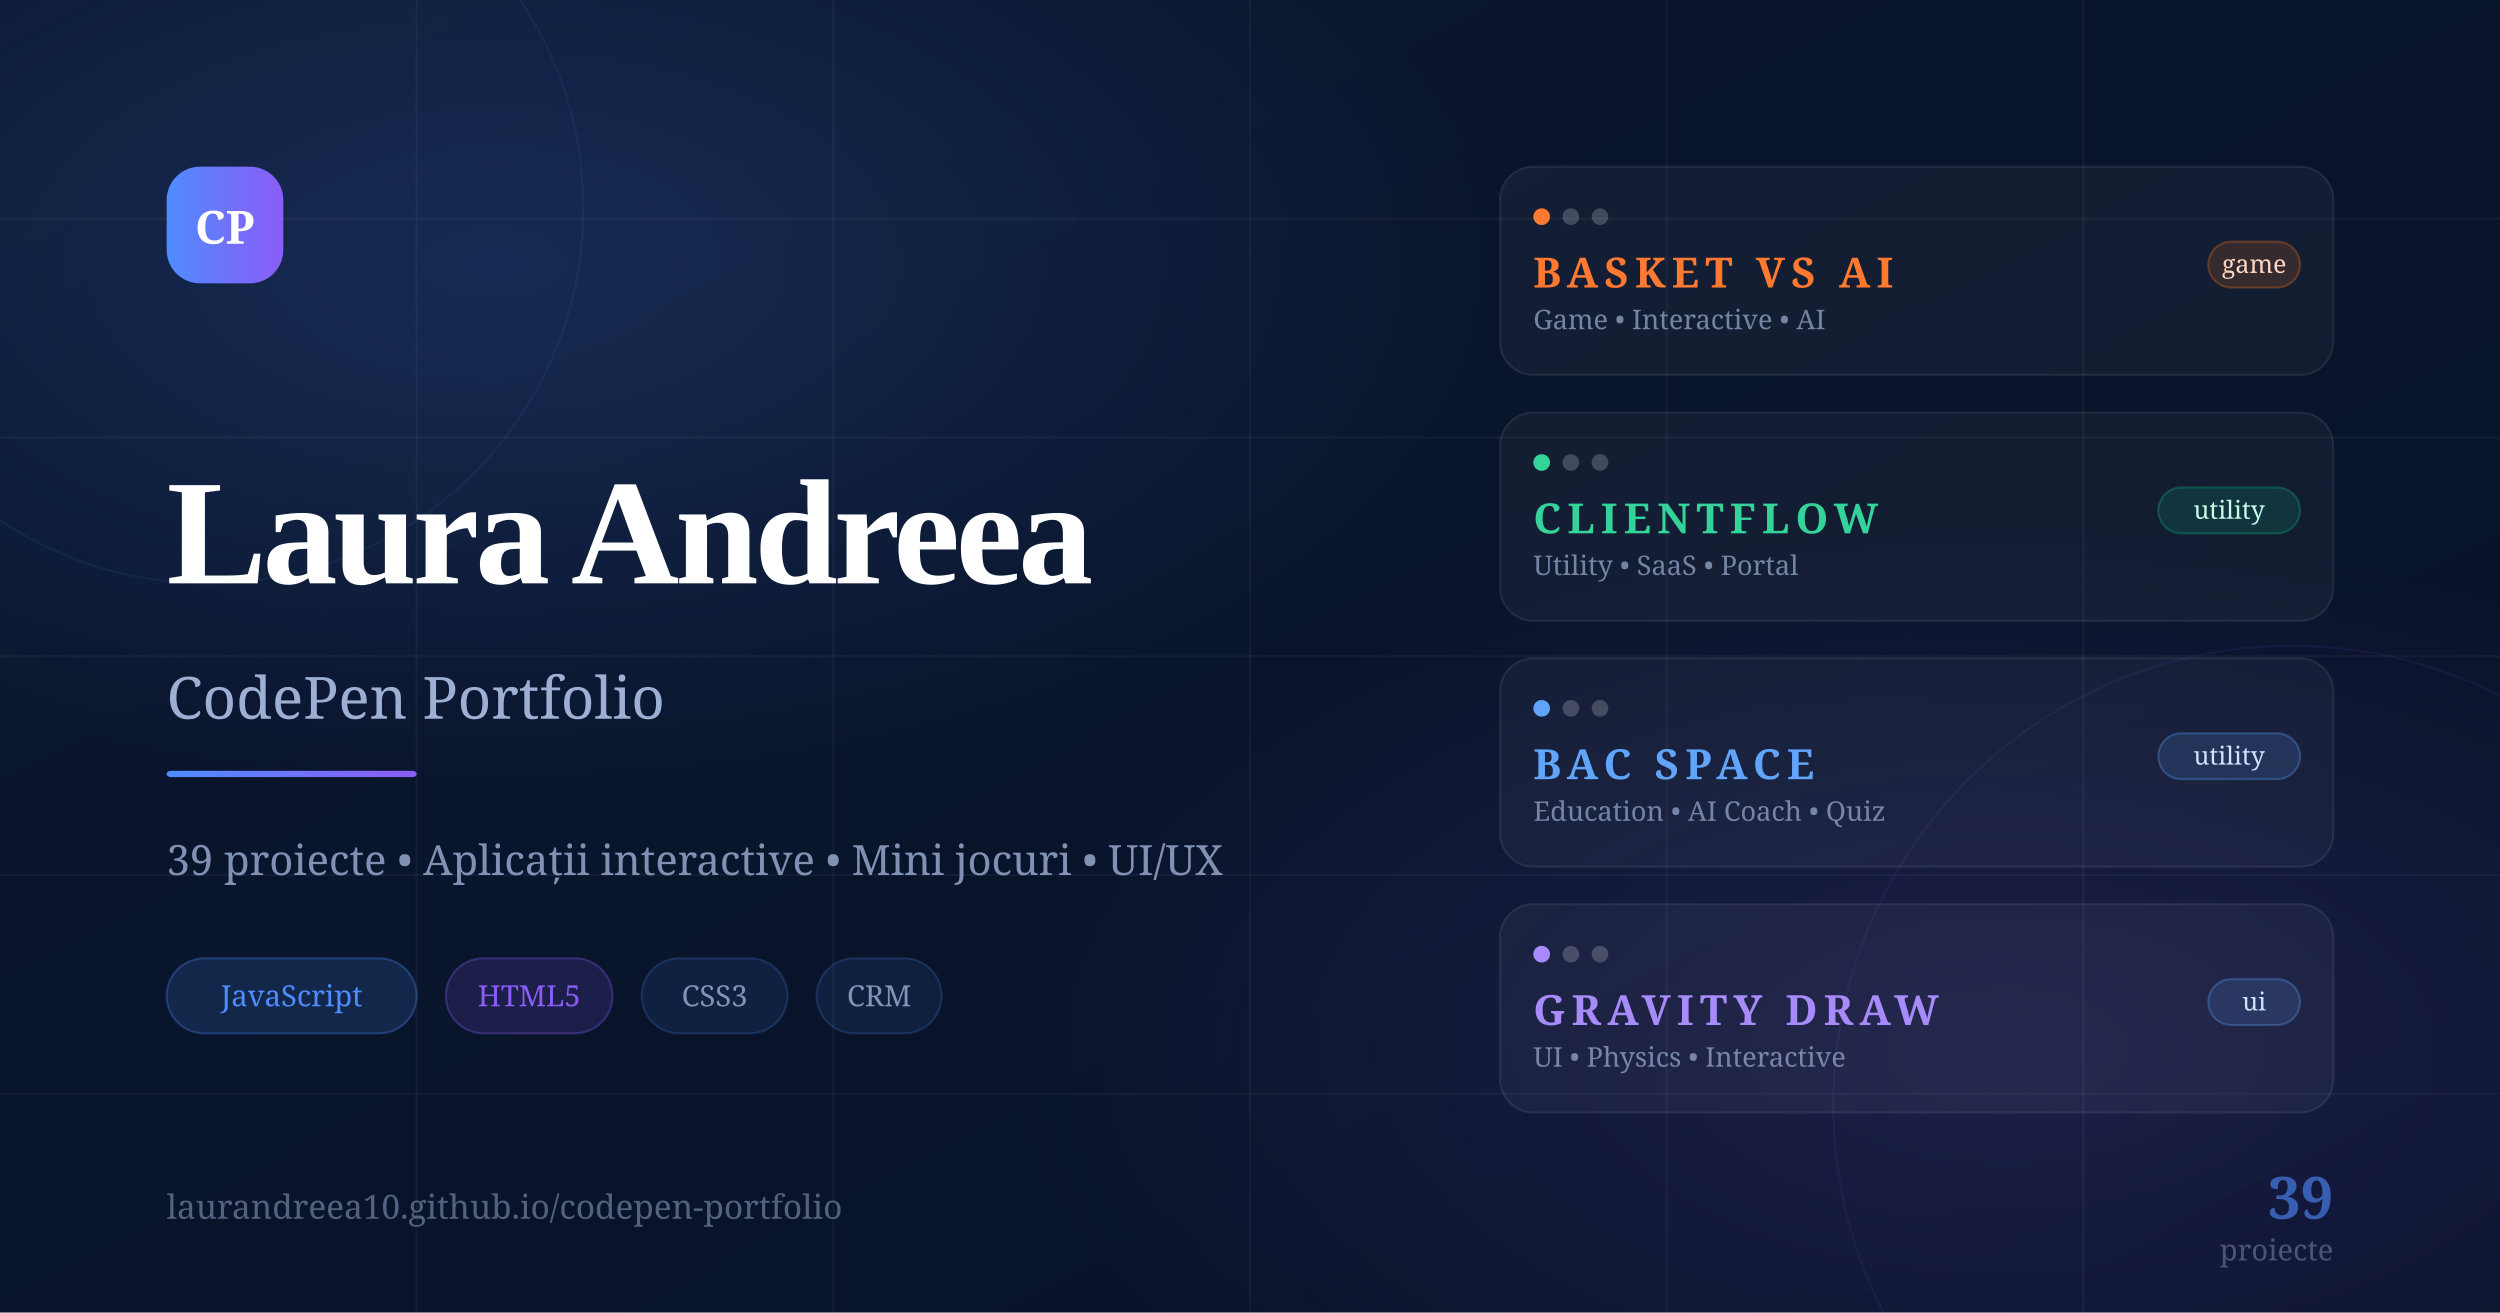
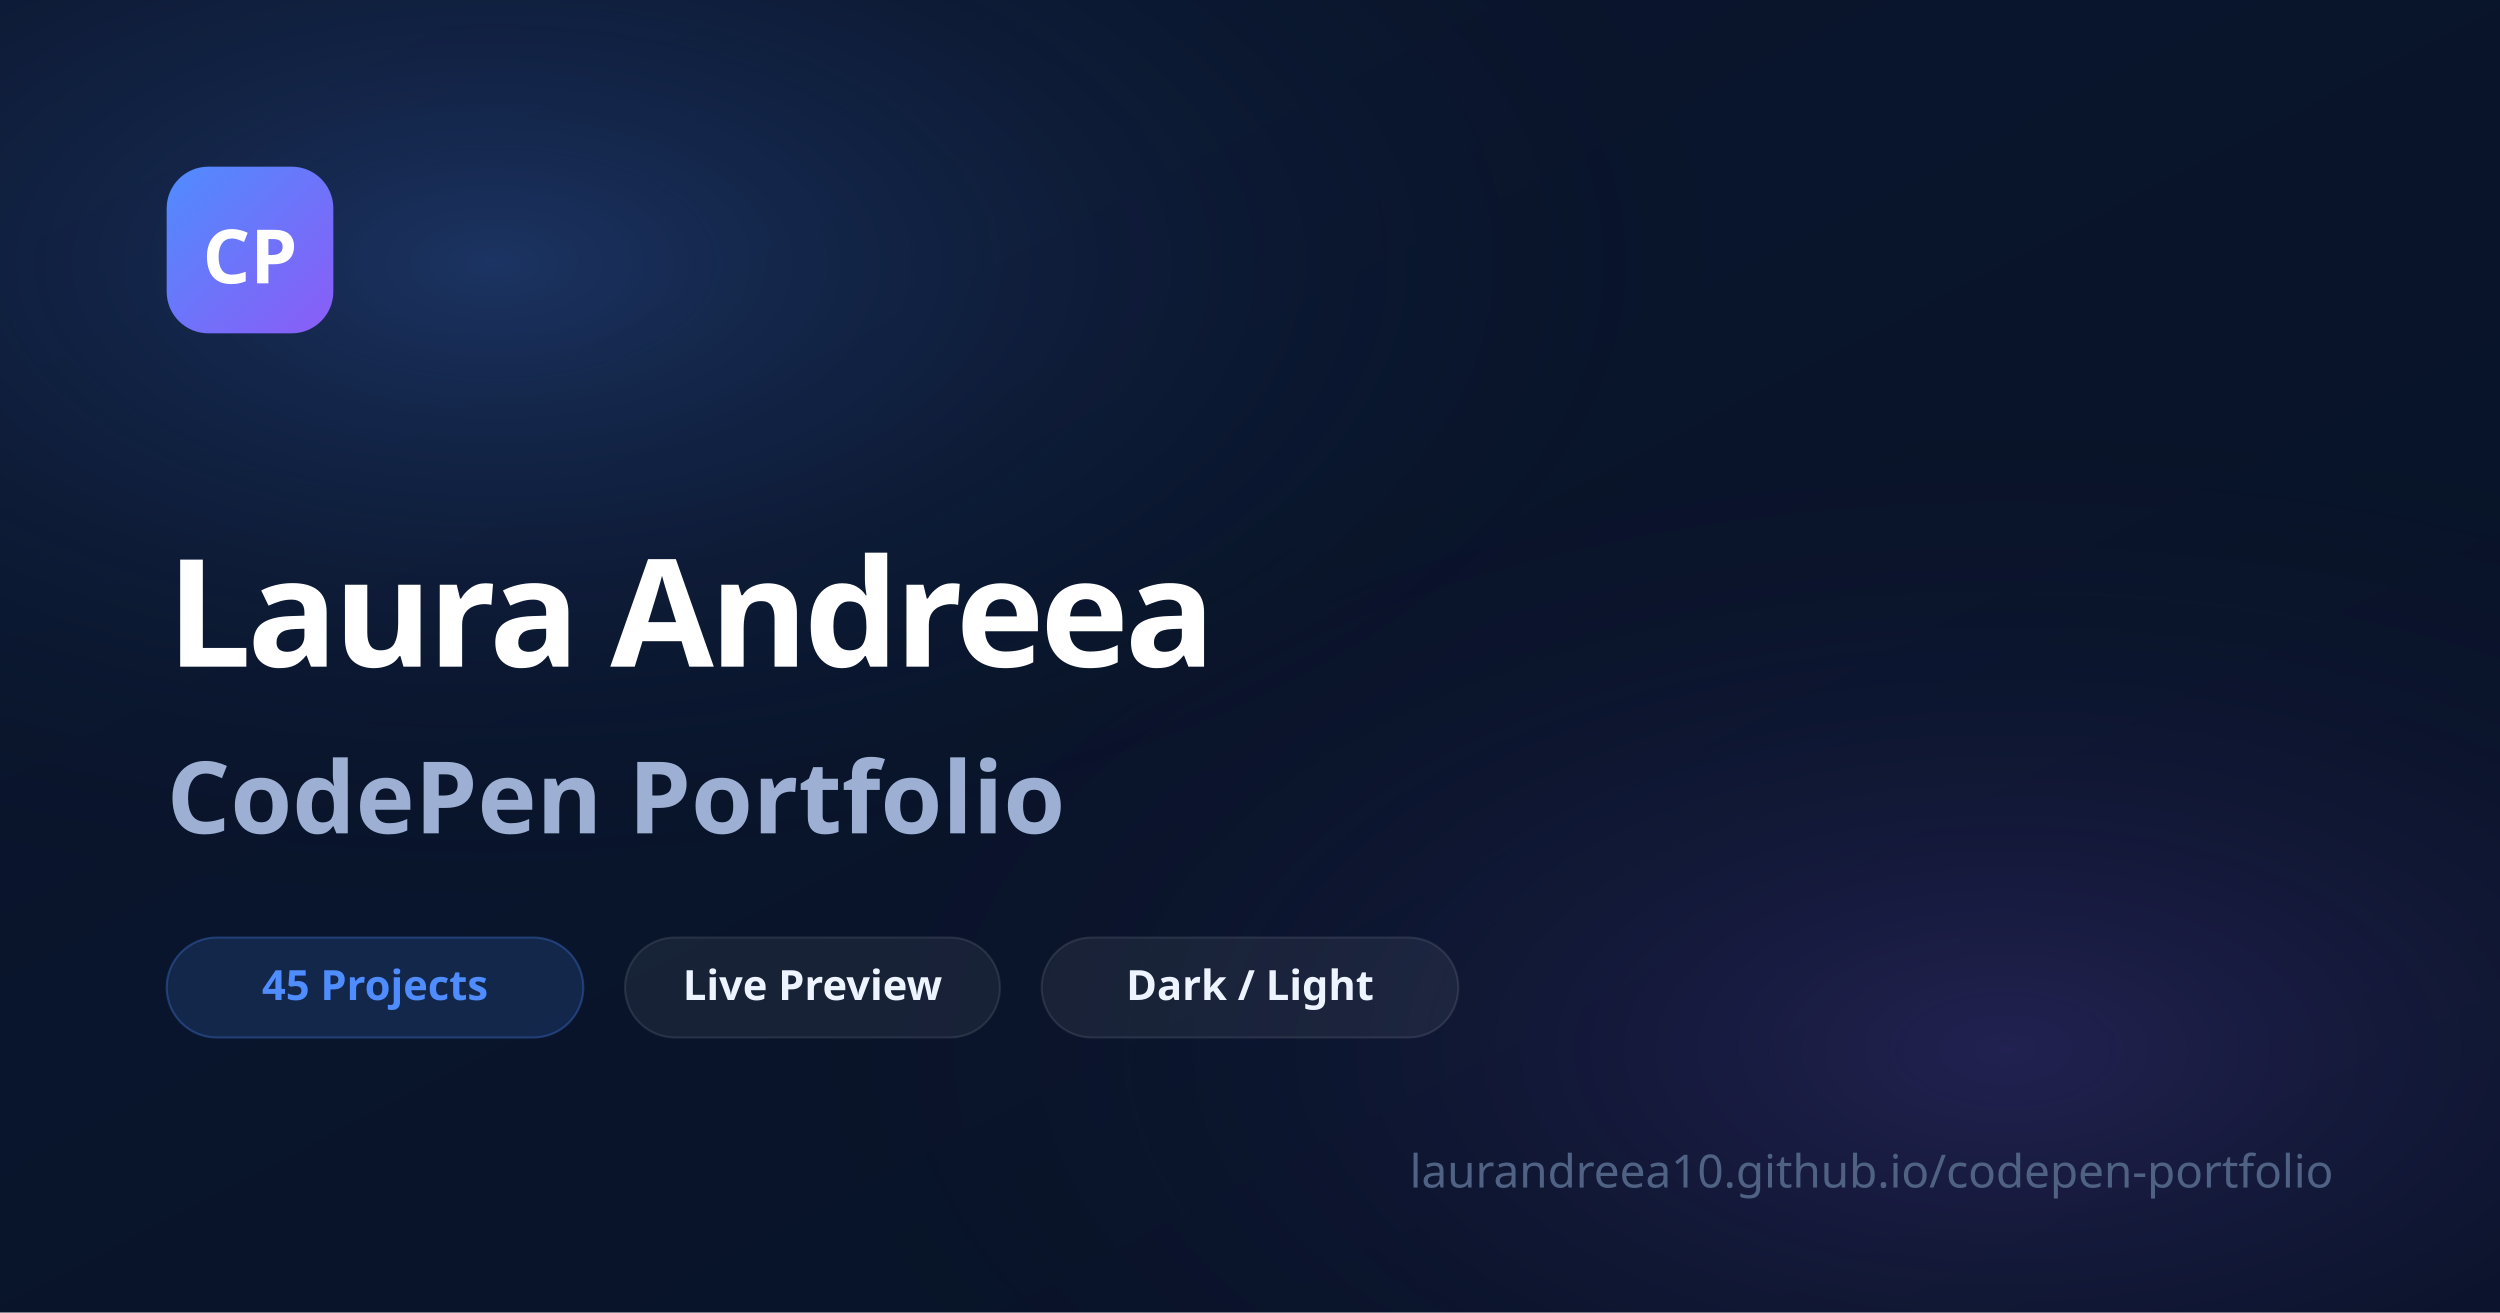
<svg xmlns="http://www.w3.org/2000/svg" width="1200" height="630" viewBox="0 0 1200 630">
  <defs>
    <linearGradient id="bg" x1="0%" y1="0%" x2="100%" y2="100%">
      <stop offset="0%" style="stop-color:#0b1730" />
      <stop offset="100%" style="stop-color:#071226" />
    </linearGradient>
-     <linearGradient id="accent" x1="0%" y1="0%" x2="100%" y2="0%">
+     <linearGradient id="accent" x1="0%" y1="0%" x2="100%" y2="100%">
      <stop offset="0%" style="stop-color:#4f8cff" />
      <stop offset="100%" style="stop-color:#8b5cf6" />
    </linearGradient>
-     <radialGradient id="glow1" cx="20%" cy="20%" r="40%">
-       <stop offset="0%" style="stop-color:#4f8cff;stop-opacity:0.18" />
-       <stop offset="100%" style="stop-color:#4f8cff;stop-opacity:0" />
+     <radialGradient id="glow1" cx="20%" cy="20%">
+       <stop offset="0%" style="stop-color:rgba(79,140,255,0.25)" />
+       <stop offset="100%" style="stop-color:transparent" />
    </radialGradient>
-     <radialGradient id="glow2" cx="80%" cy="80%" r="40%">
-       <stop offset="0%" style="stop-color:#8b5cf6;stop-opacity:0.16" />
-       <stop offset="100%" style="stop-color:#8b5cf6;stop-opacity:0" />
+     <radialGradient id="glow2" cx="80%" cy="80%">
+       <stop offset="0%" style="stop-color:rgba(139,92,246,0.2)" />
+       <stop offset="100%" style="stop-color:transparent" />
    </radialGradient>
-     <filter id="blur">
-       <feGaussianBlur stdDeviation="60" />
-     </filter>
  </defs>
  <rect width="1200" height="630" fill="url(#bg)" />
  <rect width="1200" height="630" fill="url(#glow1)" />
  <rect width="1200" height="630" fill="url(#glow2)" />
-   <g stroke="rgba(255,255,255,0.04)" stroke-width="1">
-     <line x1="0" y1="105" x2="1200" y2="105" />
-     <line x1="0" y1="210" x2="1200" y2="210" />
-     <line x1="0" y1="315" x2="1200" y2="315" />
-     <line x1="0" y1="420" x2="1200" y2="420" />
-     <line x1="0" y1="525" x2="1200" y2="525" />
-     <line x1="200" y1="0" x2="200" y2="630" />
-     <line x1="400" y1="0" x2="400" y2="630" />
-     <line x1="600" y1="0" x2="600" y2="630" />
-     <line x1="800" y1="0" x2="800" y2="630" />
-     <line x1="1000" y1="0" x2="1000" y2="630" />
-   </g>
-   <circle cx="100" cy="100" r="180" fill="none" stroke="rgba(79,140,255,0.08)" stroke-width="1" />
-   <circle cx="1100" cy="530" r="220" fill="none" stroke="rgba(139,92,246,0.08)" stroke-width="1" />
-   <rect x="80" y="80" width="56" height="56" rx="16" fill="url(#accent)" />
-   <text x="108" y="117" font-family="Georgia, serif" font-weight="700" font-size="22" fill="white" text-anchor="middle">CP</text>
-   <text x="80" y="280" font-family="Georgia, 'Times New Roman', serif" font-weight="700" font-size="72" fill="white" letter-spacing="-2">Laura Andreea</text>
-   <text x="80" y="345" font-family="Georgia, serif" font-size="28" fill="rgba(157,176,212,1)" letter-spacing="0">CodePen Portfolio</text>
-   <rect x="80" y="370" width="120" height="3" rx="2" fill="url(#accent)" />
-   <text x="80" y="420" font-family="Georgia, serif" font-size="20" fill="rgba(157,176,212,0.8)">39 proiecte • Aplicații interactive • Mini jocuri • UI/UX</text>
-   <rect x="80" y="460" width="120" height="36" rx="18" fill="rgba(79,140,255,0.15)" stroke="rgba(79,140,255,0.3)" stroke-width="1" />
-   <text x="140" y="483" font-family="Georgia, serif" font-size="14" fill="#4f8cff" text-anchor="middle">JavaScript</text>
-   <rect x="214" y="460" width="80" height="36" rx="18" fill="rgba(139,92,246,0.15)" stroke="rgba(139,92,246,0.3)" stroke-width="1" />
-   <text x="254" y="483" font-family="Georgia, serif" font-size="14" fill="#8b5cf6" text-anchor="middle">HTML5</text>
-   <rect x="308" y="460" width="70" height="36" rx="18" fill="rgba(79,140,255,0.1)" stroke="rgba(79,140,255,0.2)" stroke-width="1" />
-   <text x="343" y="483" font-family="Georgia, serif" font-size="14" fill="rgba(157,176,212,0.8)" text-anchor="middle">CSS3</text>
-   <rect x="392" y="460" width="60" height="36" rx="18" fill="rgba(79,140,255,0.1)" stroke="rgba(79,140,255,0.2)" stroke-width="1" />
-   <text x="422" y="483" font-family="Georgia, serif" font-size="14" fill="rgba(157,176,212,0.8)" text-anchor="middle">CRM</text>
-   <g transform="translate(720, 80)">
-     <rect width="400" height="100" rx="16" fill="rgba(255,255,255,0.04)" stroke="rgba(255,255,255,0.08)" stroke-width="1" />
-     <rect x="16" y="20" width="8" height="8" rx="4" fill="#ff7a30" />
-     <rect x="30" y="20" width="8" height="8" rx="4" fill="rgba(255,255,255,0.2)" />
-     <rect x="44" y="20" width="8" height="8" rx="4" fill="rgba(255,255,255,0.2)" />
-     <text x="16" y="58" font-family="Georgia, serif" font-weight="700" font-size="20" fill="#ff7a30" letter-spacing="3">BASKET VS AI</text>
-     <text x="16" y="78" font-family="Georgia, serif" font-size="13" fill="rgba(157,176,212,0.7)">Game • Interactive • AI</text>
-     <rect x="340" y="36" width="44" height="22" rx="11" fill="rgba(249,115,22,0.15)" stroke="rgba(249,115,22,0.3)" stroke-width="1" />
-     <text x="362" y="51" font-family="Georgia, serif" font-size="12" fill="#ffd7c0" text-anchor="middle">game</text>
-   </g>
-   <g transform="translate(720, 198)">
-     <rect width="400" height="100" rx="16" fill="rgba(255,255,255,0.04)" stroke="rgba(255,255,255,0.08)" stroke-width="1" />
-     <rect x="16" y="20" width="8" height="8" rx="4" fill="#34d399" />
-     <rect x="30" y="20" width="8" height="8" rx="4" fill="rgba(255,255,255,0.2)" />
-     <rect x="44" y="20" width="8" height="8" rx="4" fill="rgba(255,255,255,0.2)" />
-     <text x="16" y="58" font-family="Georgia, serif" font-weight="700" font-size="20" fill="#34d399" letter-spacing="3">CLIENTFLOW</text>
-     <text x="16" y="78" font-family="Georgia, serif" font-size="13" fill="rgba(157,176,212,0.7)">Utility • SaaS • Portal</text>
-     <rect x="316" y="36" width="68" height="22" rx="11" fill="rgba(16,185,129,0.15)" stroke="rgba(16,185,129,0.3)" stroke-width="1" />
-     <text x="350" y="51" font-family="Georgia, serif" font-size="12" fill="#c5ffe5" text-anchor="middle">utility</text>
-   </g>
-   <g transform="translate(720, 316)">
-     <rect width="400" height="100" rx="16" fill="rgba(255,255,255,0.04)" stroke="rgba(255,255,255,0.08)" stroke-width="1" />
-     <rect x="16" y="20" width="8" height="8" rx="4" fill="#60a5fa" />
-     <rect x="30" y="20" width="8" height="8" rx="4" fill="rgba(255,255,255,0.2)" />
-     <rect x="44" y="20" width="8" height="8" rx="4" fill="rgba(255,255,255,0.2)" />
-     <text x="16" y="58" font-family="Georgia, serif" font-weight="700" font-size="20" fill="#60a5fa" letter-spacing="3">BAC SPACE</text>
-     <text x="16" y="78" font-family="Georgia, serif" font-size="13" fill="rgba(157,176,212,0.7)">Education • AI Coach • Quiz</text>
-     <rect x="316" y="36" width="68" height="22" rx="11" fill="rgba(96,165,250,0.15)" stroke="rgba(96,165,250,0.3)" stroke-width="1" />
-     <text x="350" y="51" font-family="Georgia, serif" font-size="12" fill="#cfe2ff" text-anchor="middle">utility</text>
-   </g>
-   <g transform="translate(720, 434)">
-     <rect width="400" height="100" rx="16" fill="rgba(255,255,255,0.04)" stroke="rgba(255,255,255,0.08)" stroke-width="1" />
-     <rect x="16" y="20" width="8" height="8" rx="4" fill="#a78bfa" />
-     <rect x="30" y="20" width="8" height="8" rx="4" fill="rgba(255,255,255,0.2)" />
-     <rect x="44" y="20" width="8" height="8" rx="4" fill="rgba(255,255,255,0.2)" />
-     <text x="16" y="58" font-family="Georgia, serif" font-weight="700" font-size="20" fill="#a78bfa" letter-spacing="3">GRAVITY DRAW</text>
-     <text x="16" y="78" font-family="Georgia, serif" font-size="13" fill="rgba(157,176,212,0.7)">UI • Physics • Interactive</text>
-     <rect x="340" y="36" width="44" height="22" rx="11" fill="rgba(96,165,250,0.15)" stroke="rgba(96,165,250,0.3)" stroke-width="1" />
-     <text x="362" y="51" font-family="Georgia, serif" font-size="12" fill="#cfe2ff" text-anchor="middle">ui</text>
-   </g>
-   <text x="80" y="585" font-family="Georgia, serif" font-size="16" fill="rgba(157,176,212,0.5)">laurandreea10.github.io/codepen-portfolio</text>
-   <text x="1120" y="585" font-family="Georgia, serif" font-weight="700" font-size="28" fill="rgba(79,140,255,0.6)" text-anchor="end">39</text>
-   <text x="1120" y="605" font-family="Georgia, serif" font-size="14" fill="rgba(157,176,212,0.4)" text-anchor="end">proiecte</text>
+   <rect x="80" y="80" width="80" height="80" rx="20" fill="url(#accent)" />
+   <text x="120" y="136" font-family="system-ui,sans-serif" font-size="36" font-weight="800" text-anchor="middle" fill="white">CP</text>
+   <text x="80" y="320" font-family="system-ui,sans-serif" font-size="72" font-weight="800" fill="white" letter-spacing="-2">Laura Andreea</text>
+   <text x="80" y="400" font-family="system-ui,sans-serif" font-size="48" font-weight="700" fill="#9db0d4">CodePen Portfolio</text>
+   <rect x="80" y="450" width="200" height="48" rx="24" fill="rgba(79,140,255,0.15)" stroke="rgba(79,140,255,0.3)" stroke-width="1" />
+   <text x="180" y="480" font-family="system-ui,sans-serif" font-size="20" text-anchor="middle" fill="#4f8cff" font-weight="700">45 Projects</text>
+   <rect x="300" y="450" width="180" height="48" rx="24" fill="rgba(255,255,255,0.06)" stroke="rgba(255,255,255,0.1)" stroke-width="1" />
+   <text x="390" y="480" font-family="system-ui,sans-serif" font-size="20" text-anchor="middle" fill="#eef4ff" font-weight="600">Live Preview</text>
+   <rect x="500" y="450" width="200" height="48" rx="24" fill="rgba(255,255,255,0.06)" stroke="rgba(255,255,255,0.1)" stroke-width="1" />
+   <text x="600" y="480" font-family="system-ui,sans-serif" font-size="20" text-anchor="middle" fill="#eef4ff" font-weight="600">Dark / Light</text>
+   <text x="1120" y="570" font-family="system-ui,sans-serif" font-size="22" text-anchor="end" fill="#4f6283">laurandreea10.github.io/codepen-portfolio</text>
</svg>
